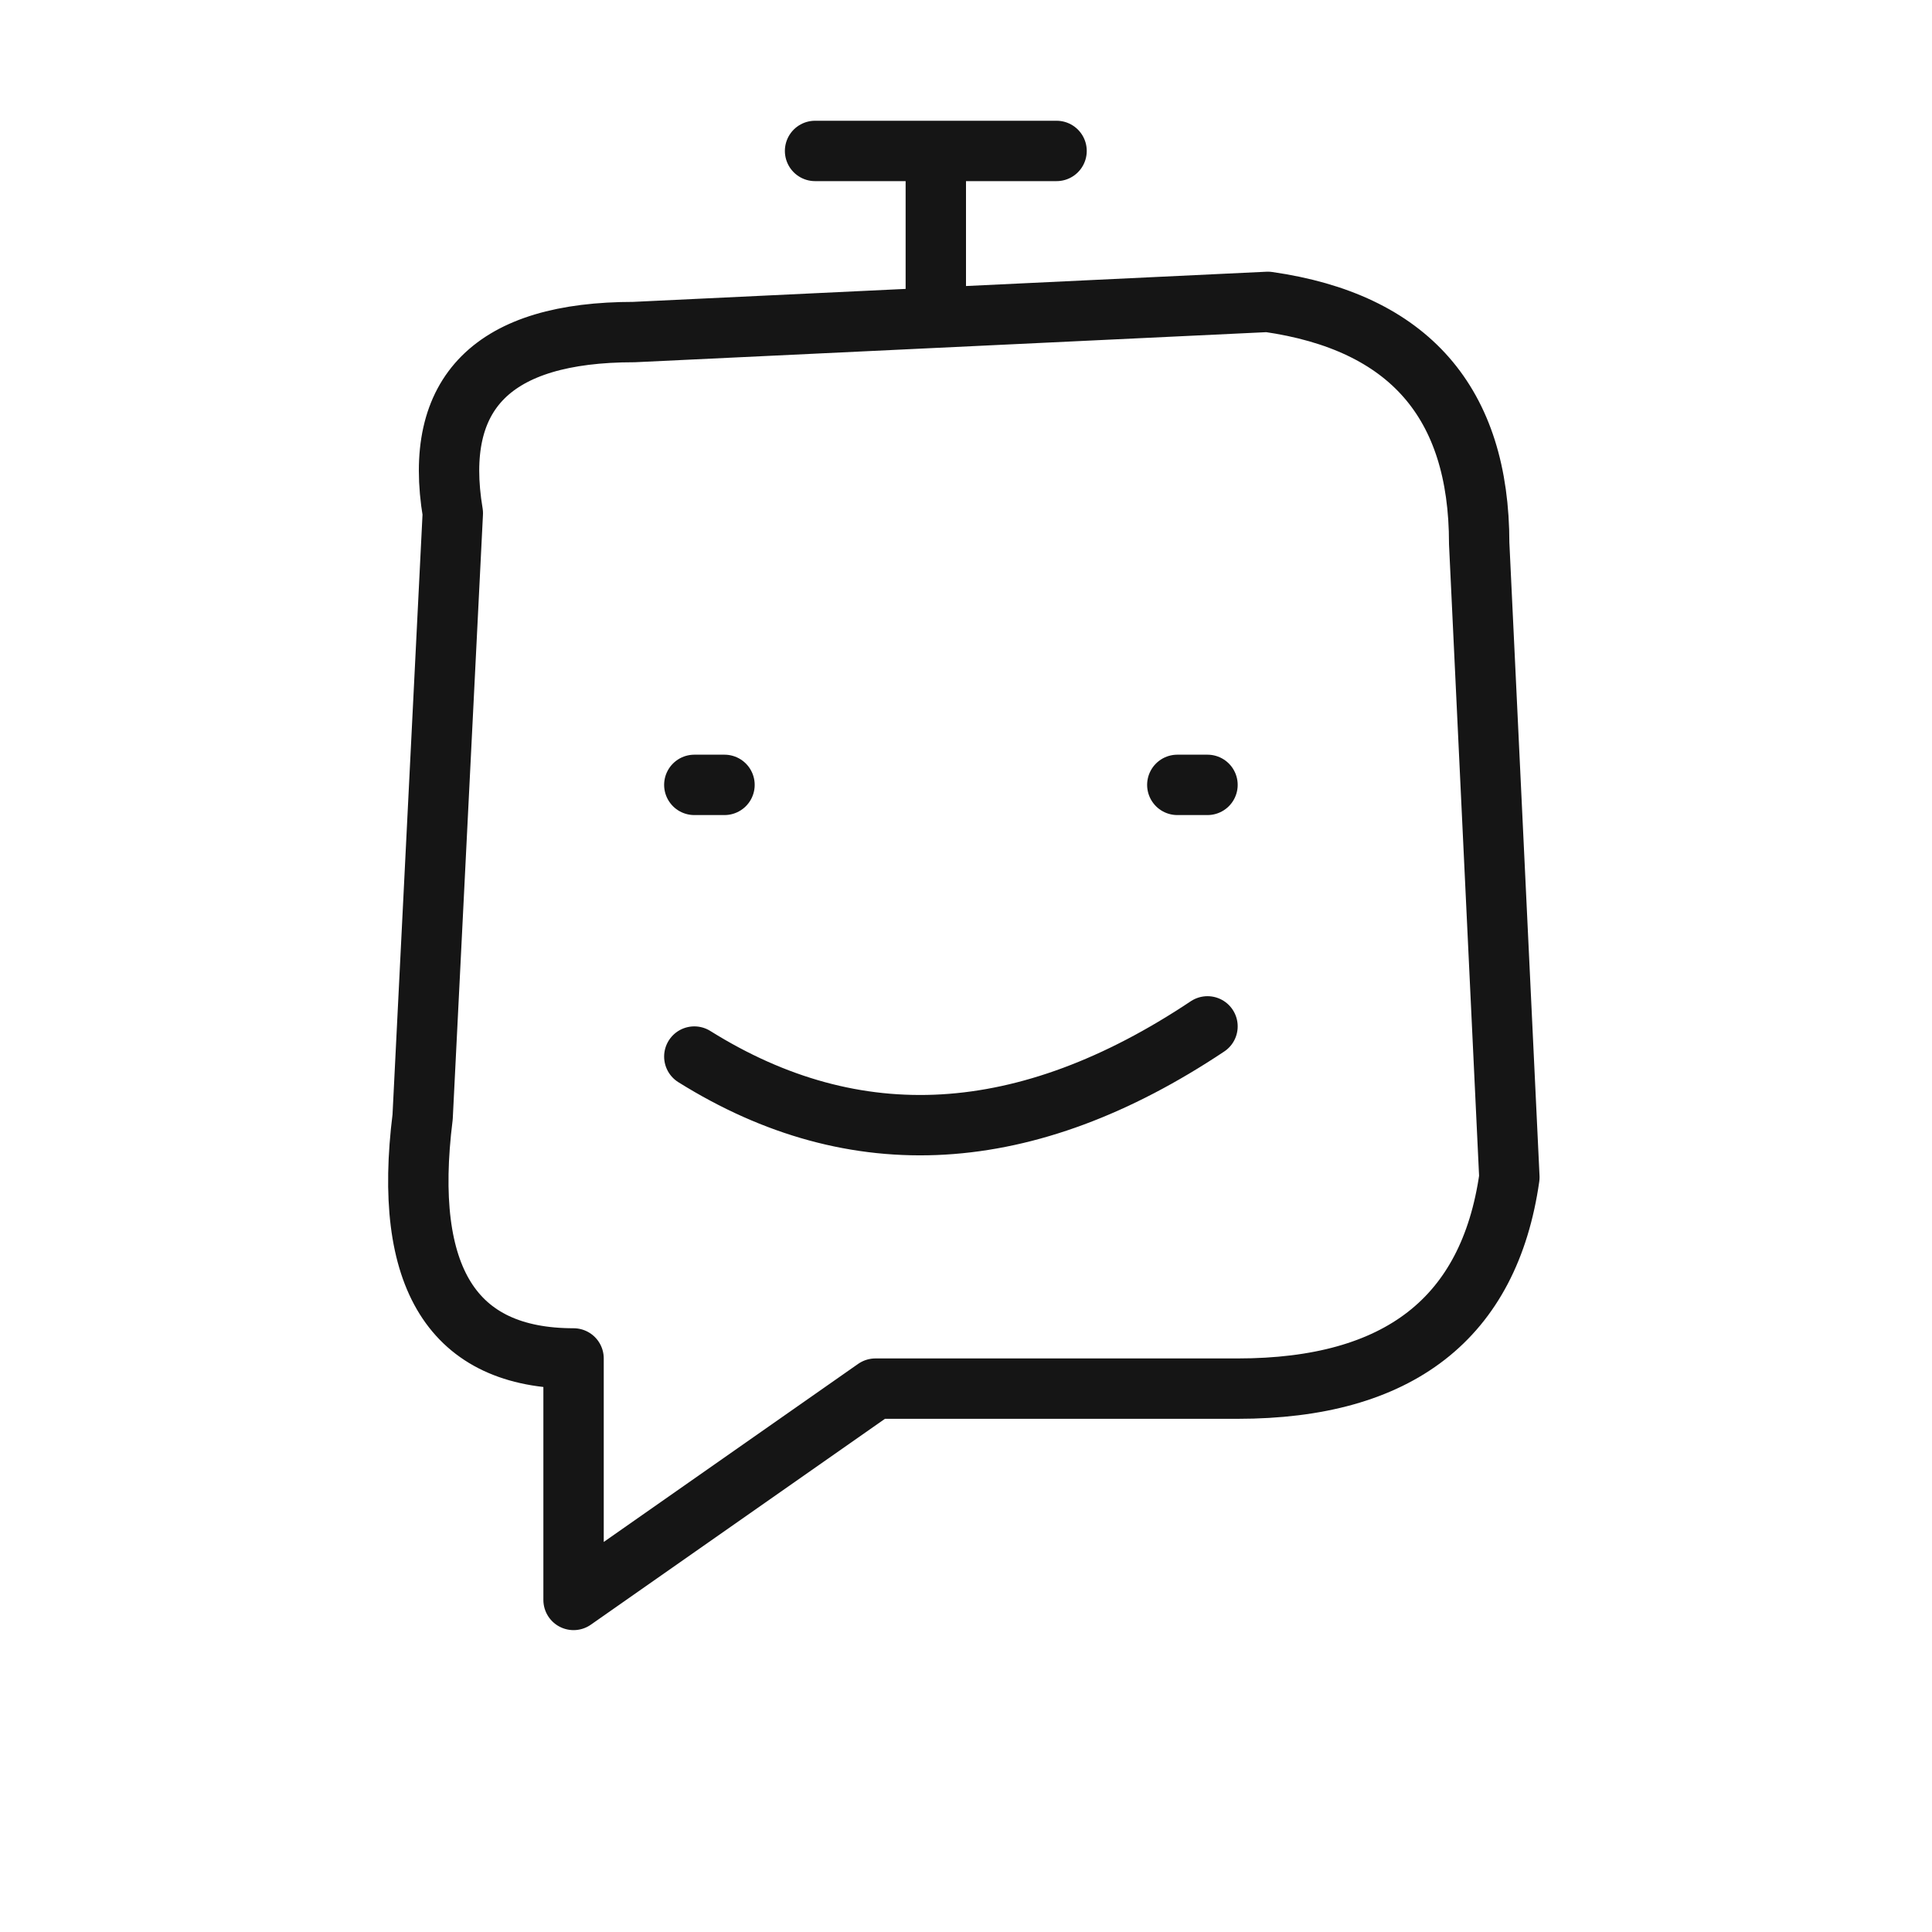
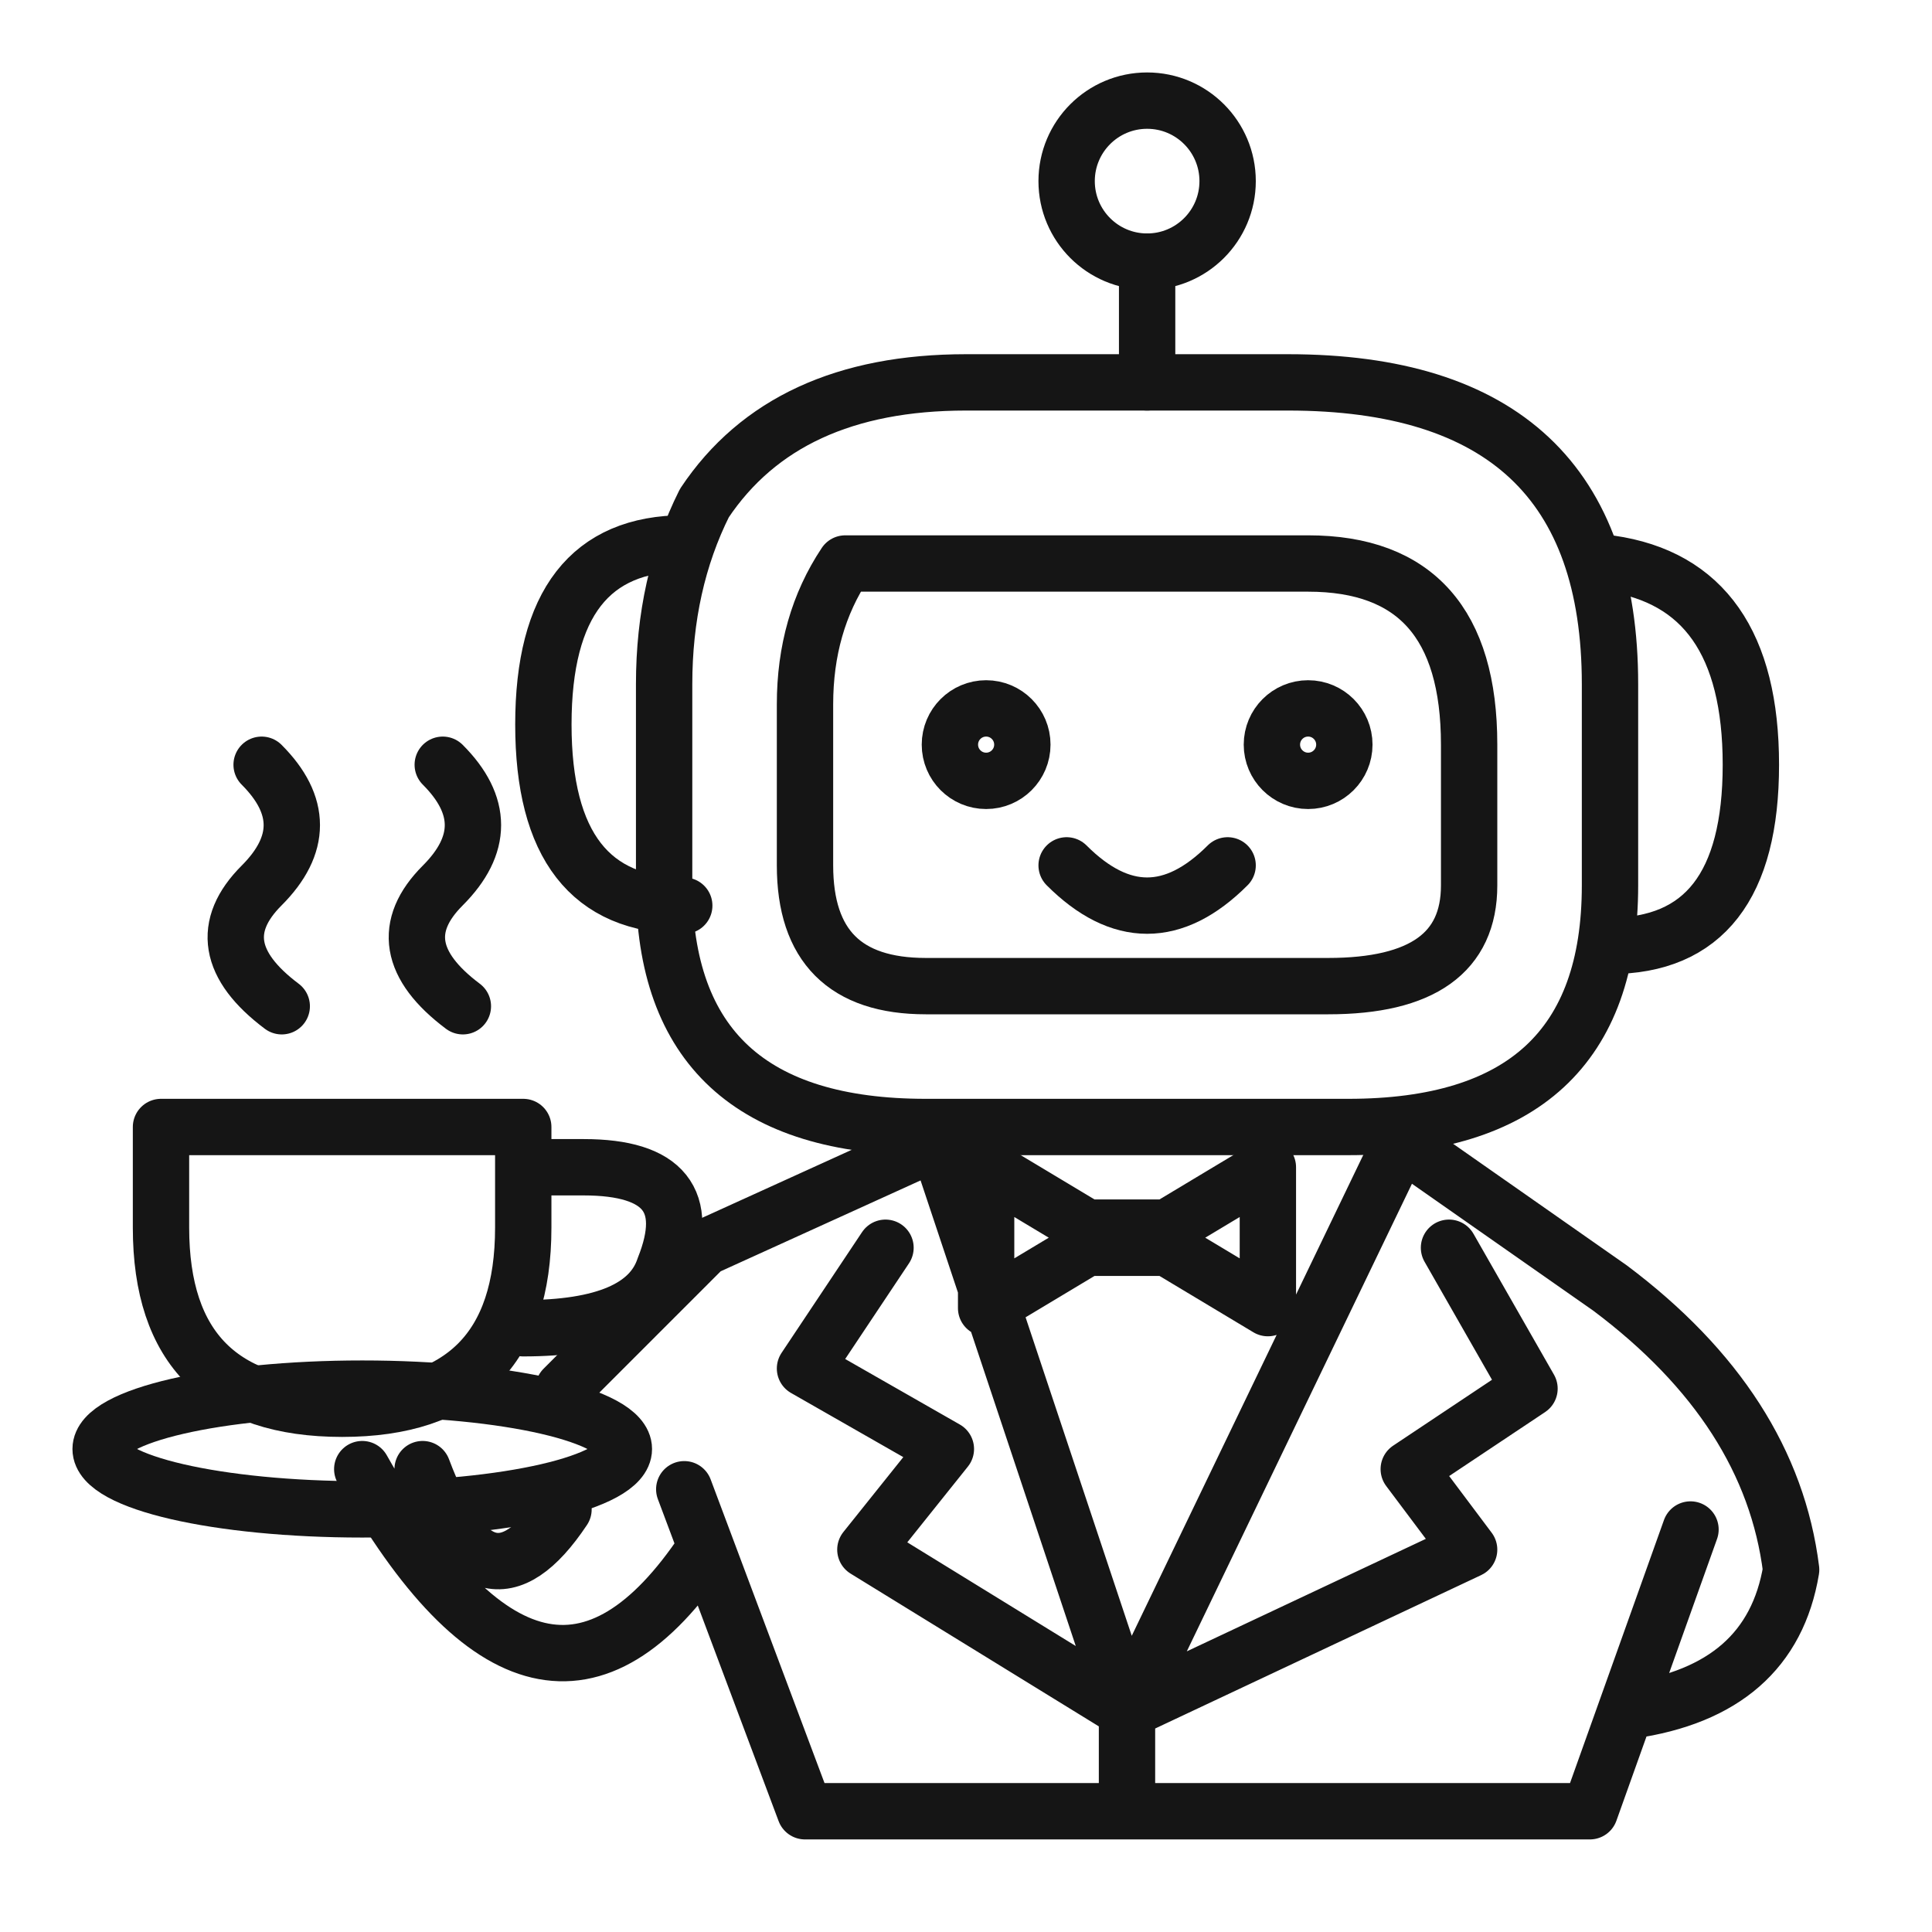
- <svg xmlns="http://www.w3.org/2000/svg" viewBox="0 0 64 64" fill="none" stroke="#151515" stroke-width="2" stroke-linecap="round" stroke-linejoin="round">
-   <path d="M15 17Q14 11 21 11L42 10Q49 11 49 18L50 39Q49 46 41 46H29L19 53V45Q13 45 14 37ZM23 26h1M39 26h1M23 35Q31 40 40 34M31 10V5M27 5h8" />
+ <svg xmlns="http://www.w3.org/2000/svg" viewBox="0 0 96 96" fill="none" stroke="#151515" stroke-width="2.8" stroke-linecap="round" stroke-linejoin="round">
+   <circle cx="57" cy="9" r="4" />
+   <path d="M57 13v6M34 27q-7 0-7 9t7 9M80 28q7 1 7 10t-7 9" />
+   <path d="M35 25q4-6 13-6h16q16 0 16 15v10q0 12-13 12H46q-13 0-13-12V34q0-5 2-9Z" />
+   <path d="M42 28h23q8 0 8 9v7q0 5-7 5H46q-6 0-6-6v-8q0-4 2-7Z" />
+   <circle cx="49" cy="37" r="1.8" />
+   <circle cx="65" cy="37" r="1.8" />
+   <path d="M53 43q4 4 8 0M46 57l-11 5-7 7M70 57l10 7q8 6 9 14-1 6-8 7M84 76l-5 14H40l-6-16M47 58l9 27 13-27M44 62l-4 6 7 4-4 5 13 8M72 62l4 7-6 4 3 4-17 8M54 61l-5-3v7l5-3h4l5 3v-7l-5 3ZM56 85v5M35 77q-8 12-17-4M28 75q-4 6-7-2" />
+   <path d="M8 56h18v5q0 9-9 9t-9-9ZM26 58h3q6 0 4 5-1 3-7 3" />
+   <ellipse cx="18" cy="72" rx="13" ry="3" />
+   <path d="M14 50q-4-3-1-6t0-6M23 50q-4-3-1-6t0-6" />
</svg>
